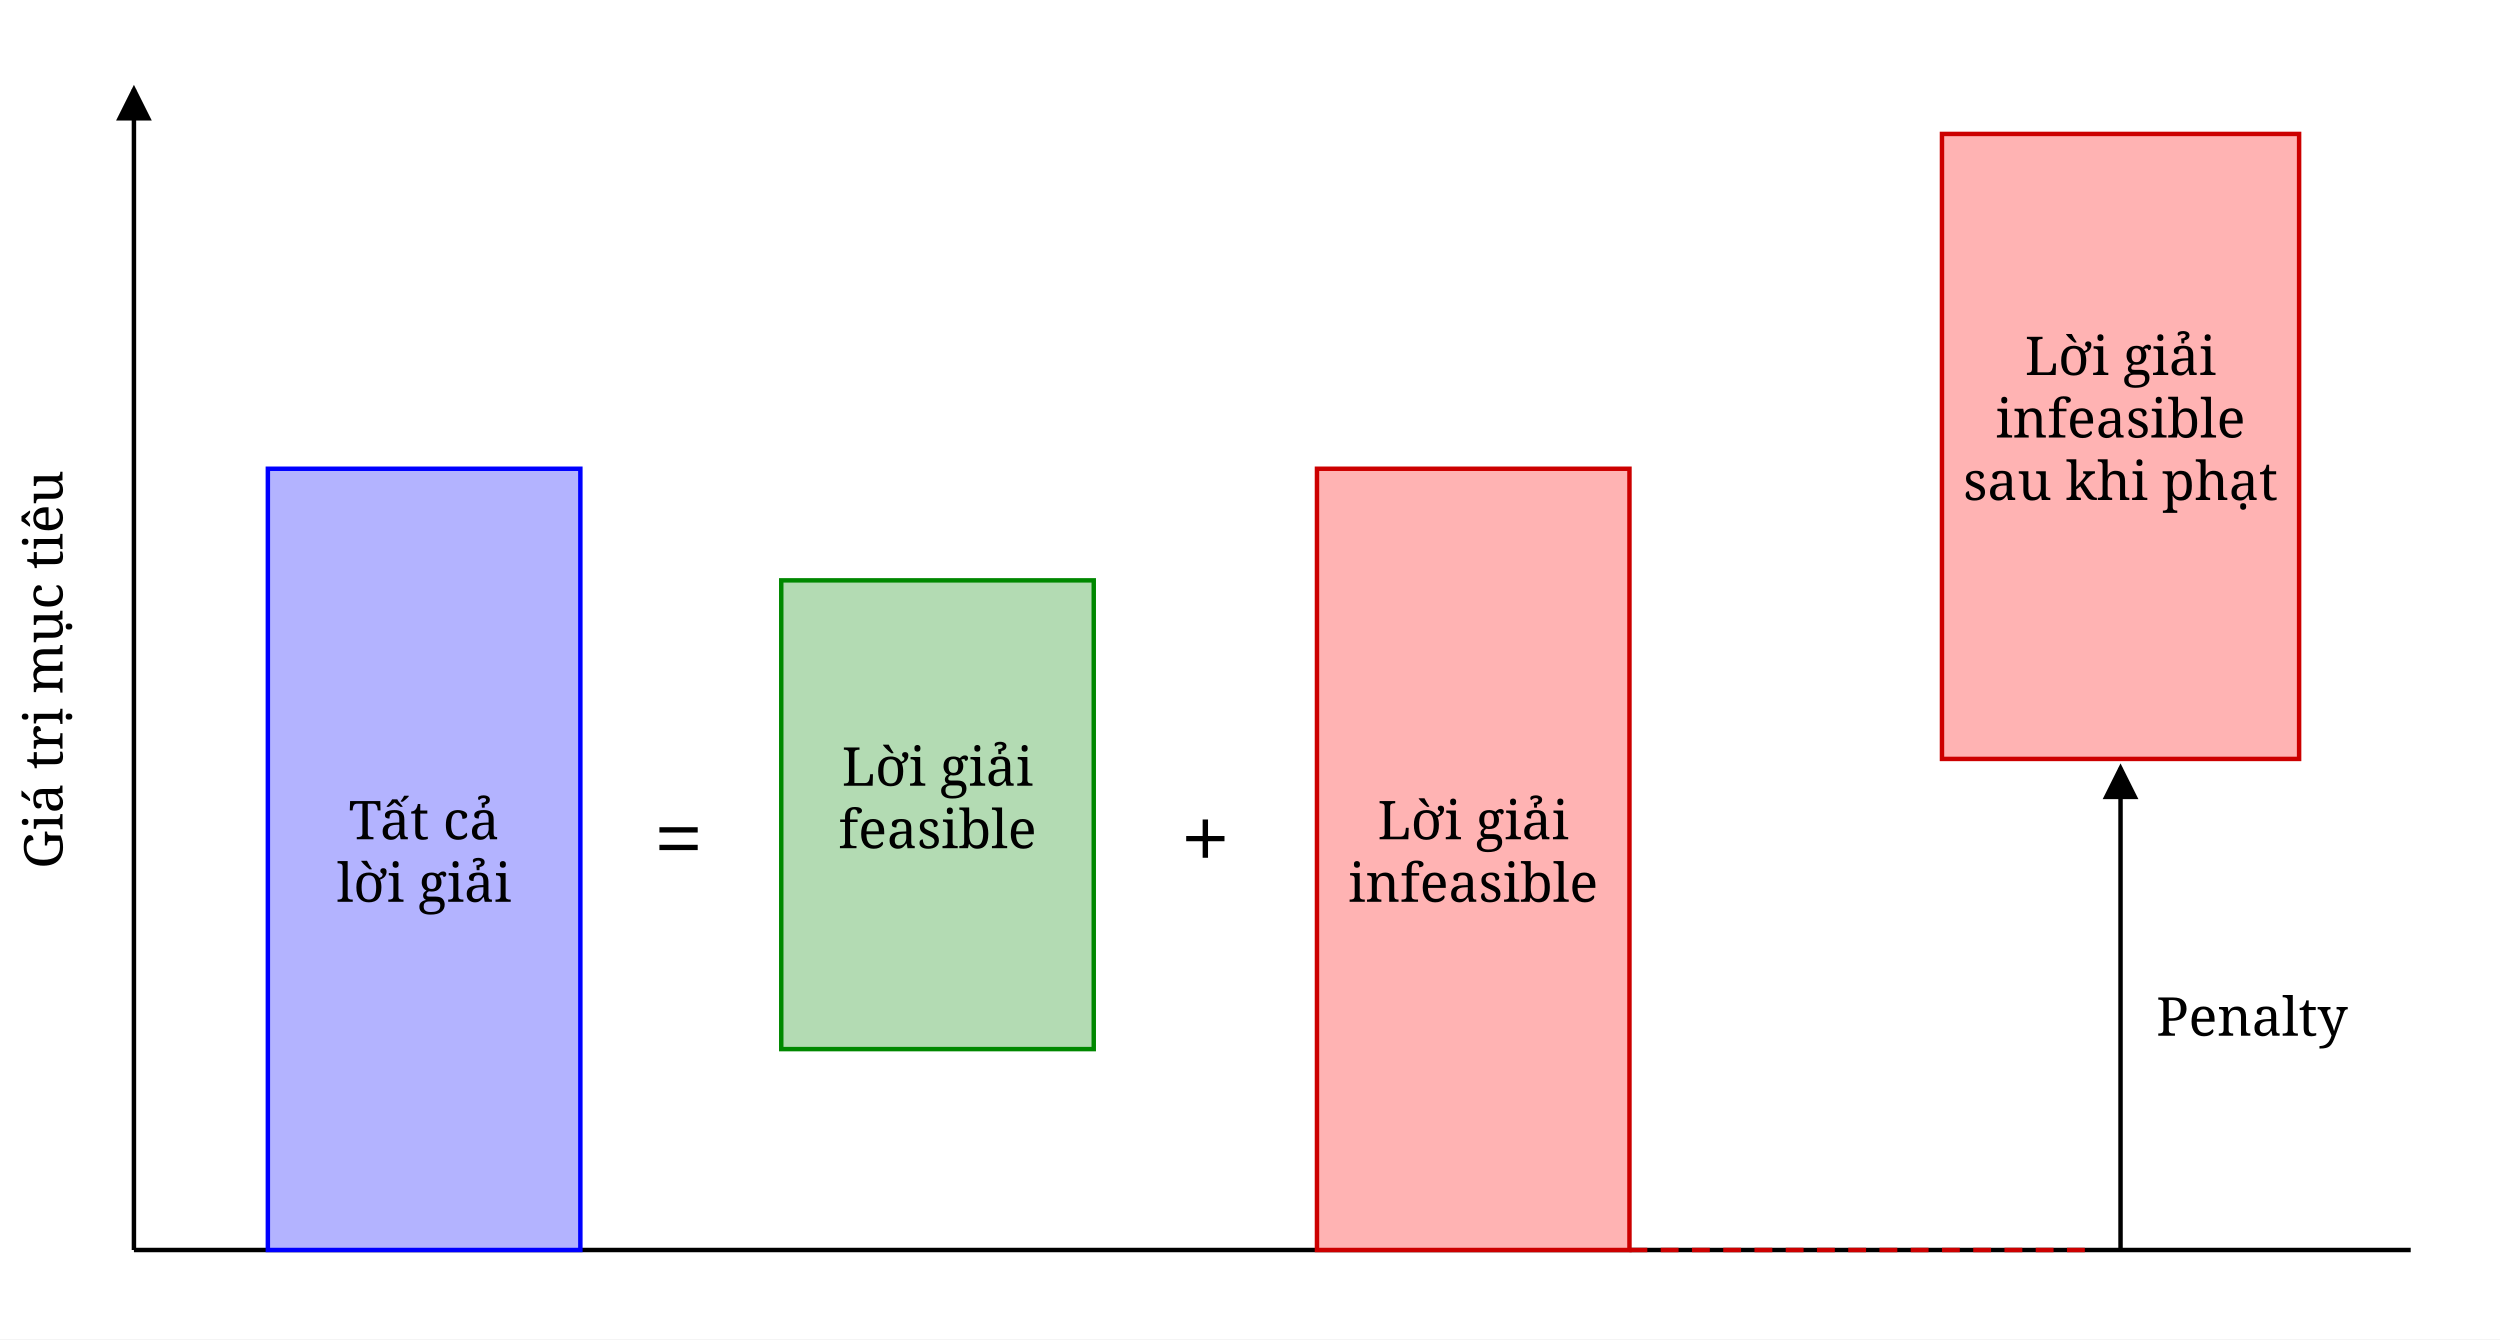
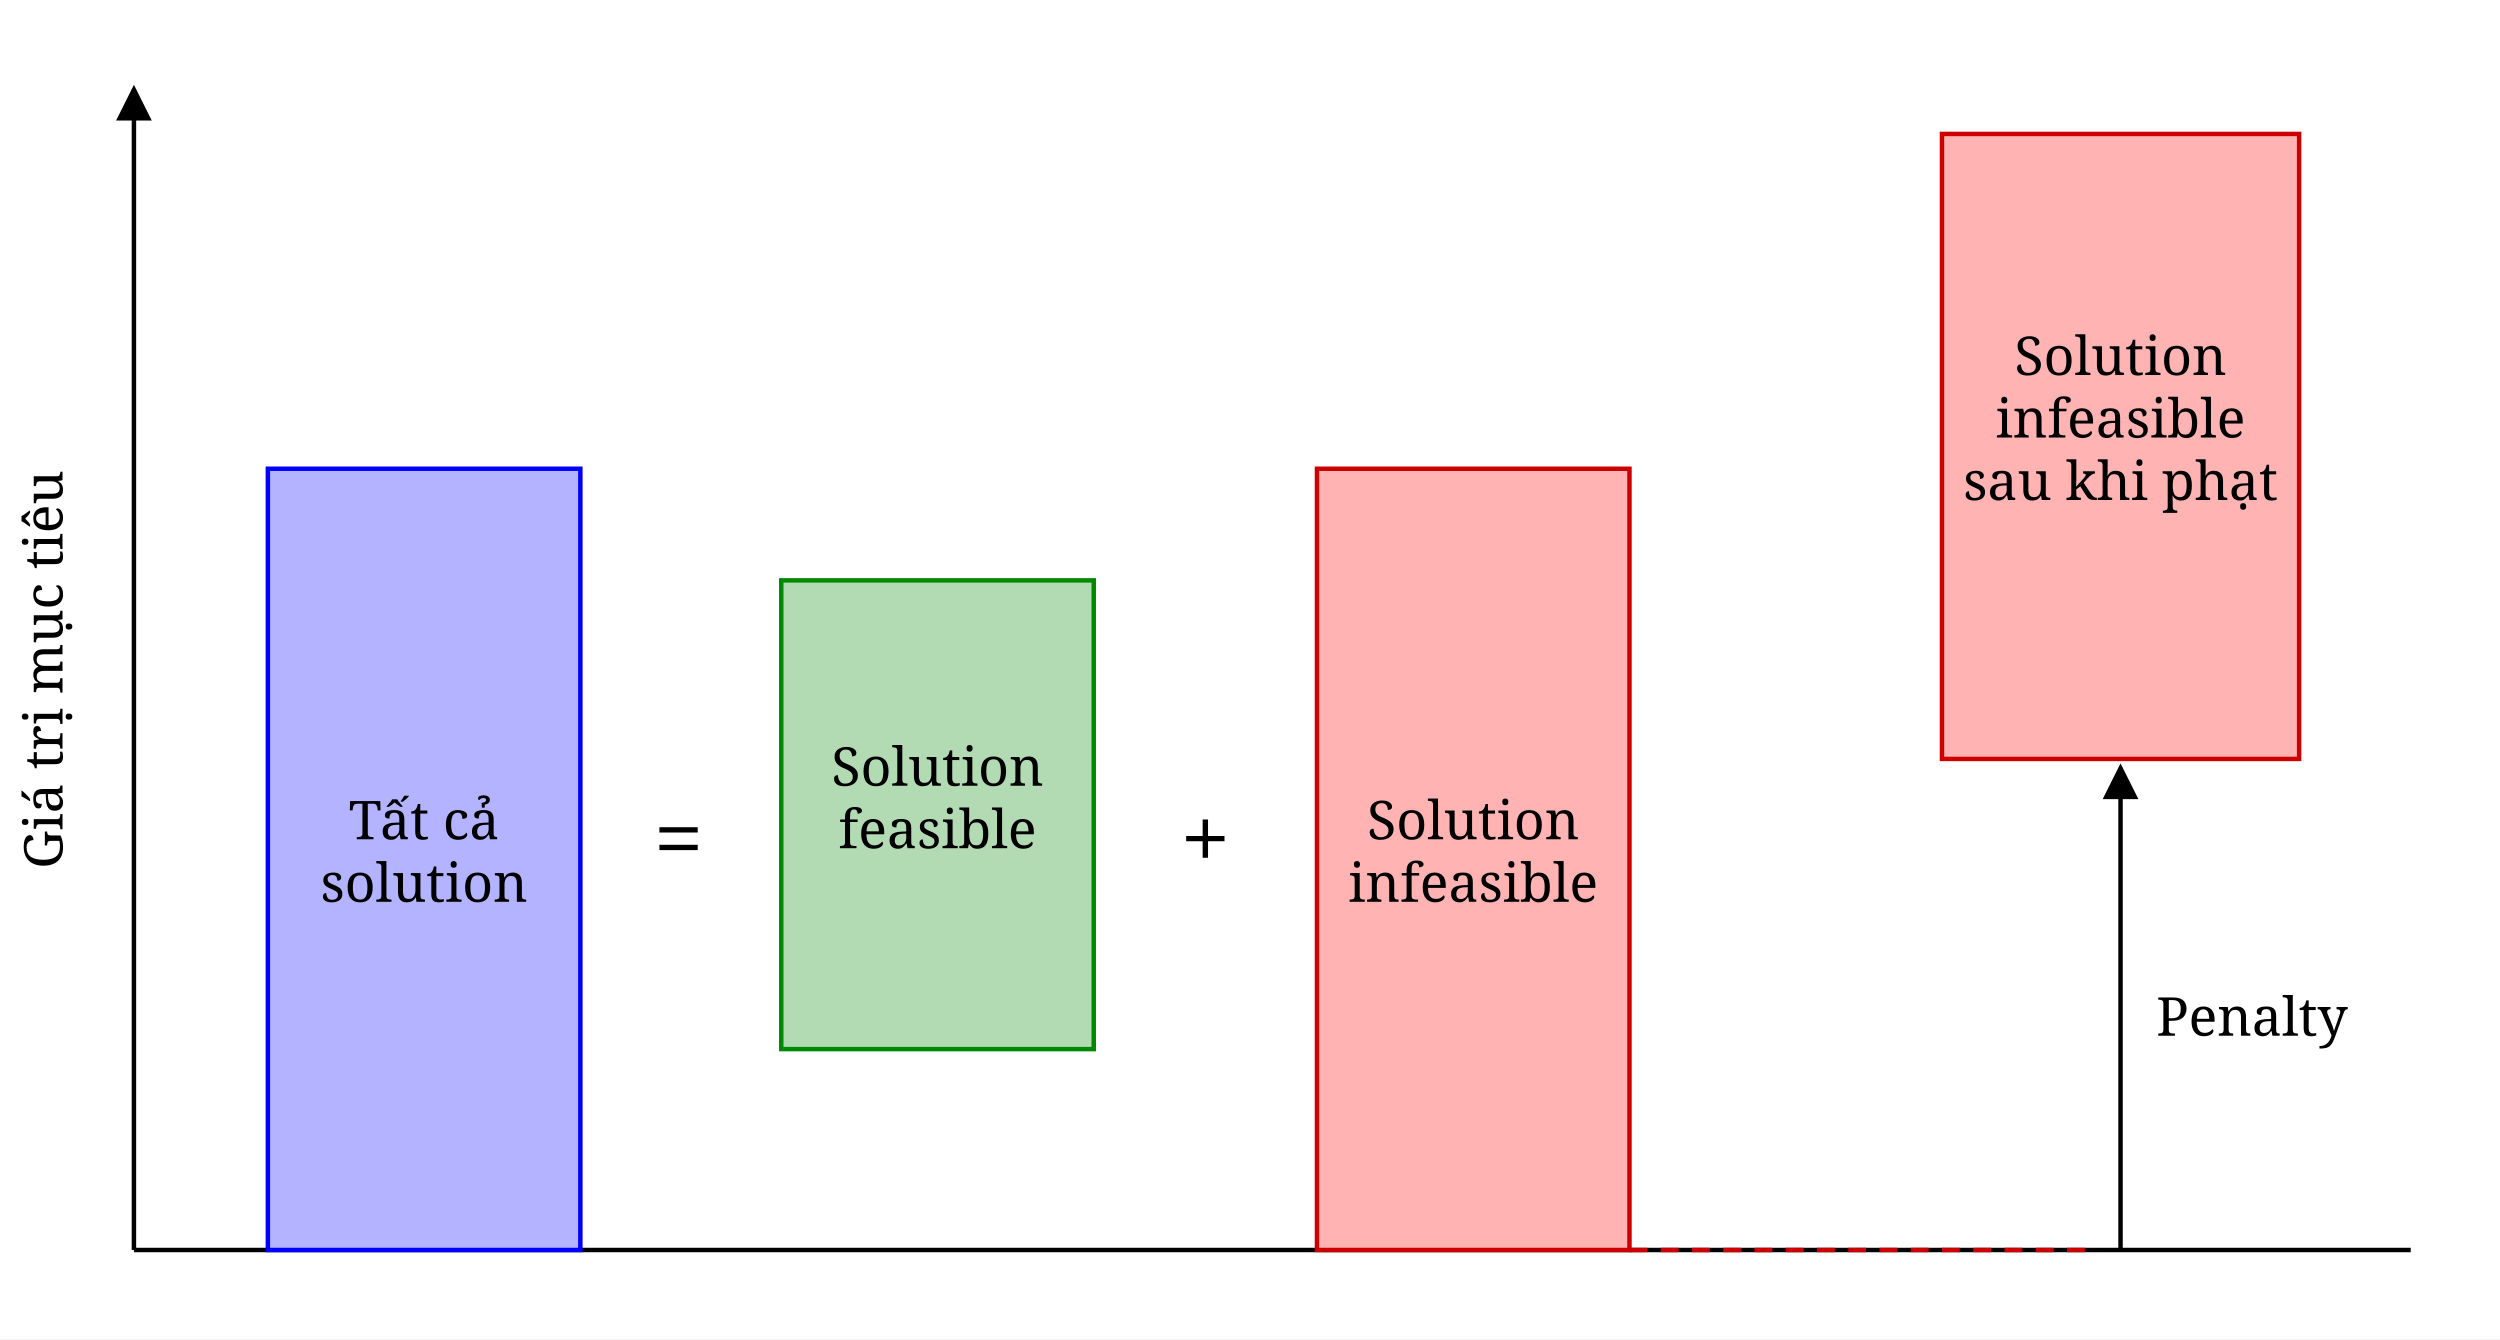
<svg xmlns="http://www.w3.org/2000/svg" viewBox="0 0 560 300" width="560" height="300" font-family="serif" font-size="12">
  <rect width="560" height="300" fill="#ffffff" />
  <defs>
    <marker id="a" markerWidth="8" markerHeight="8" refX="7" refY="4" orient="auto">
      <path d="M0,0 L8,4 L0,8 z" fill="#000" />
    </marker>
  </defs>
  <line x1="30" y1="280" x2="30" y2="20" stroke="#000" marker-end="url(#a)" />
  <line x1="30" y1="280" x2="540" y2="280" stroke="#000" />
  <text x="14" y="150" transform="rotate(-90 14 150)" text-anchor="middle">Giá trị mục tiêu</text>
  <rect x="60" y="105" width="70" height="175" fill="#b3b3ff" stroke="#00f" />
  <text x="95" y="188" text-anchor="middle">Tất cả</text>
-   <text x="95" y="202" text-anchor="middle">lời giải</text>
+   <text x="95" y="202" text-anchor="middle">solution</text>
  <text x="152" y="195" text-anchor="middle" font-size="20">=</text>
  <rect x="175" y="130" width="70" height="105" fill="#b3dbb3" stroke="#080" />
-   <text x="210" y="176" text-anchor="middle">Lời giải</text>
+   <text x="210" y="176" text-anchor="middle">Solution</text>
  <text x="210" y="190" text-anchor="middle">feasible</text>
  <text x="270" y="195" text-anchor="middle" font-size="20">+</text>
  <rect x="295" y="105" width="70" height="175" fill="#ffb3b3" stroke="#c00" />
-   <text x="330" y="188" text-anchor="middle">Lời giải</text>
+   <text x="330" y="188" text-anchor="middle">Solution</text>
  <text x="330" y="202" text-anchor="middle">infeasible</text>
  <line x1="365" y1="280" x2="470" y2="280" stroke="#c00" stroke-dasharray="4 3" />
  <rect x="435" y="30" width="80" height="140" fill="#ffb3b3" stroke="#c00" />
-   <text x="475" y="84" text-anchor="middle">Lời giải</text>
+   <text x="475" y="84" text-anchor="middle">Solution</text>
  <text x="475" y="98" text-anchor="middle">infeasible</text>
  <text x="475" y="112" text-anchor="middle">sau khi phạt</text>
  <line x1="475" y1="280" x2="475" y2="172" stroke="#000" marker-end="url(#a)" />
  <text x="483" y="232">Penalty</text>
</svg>
